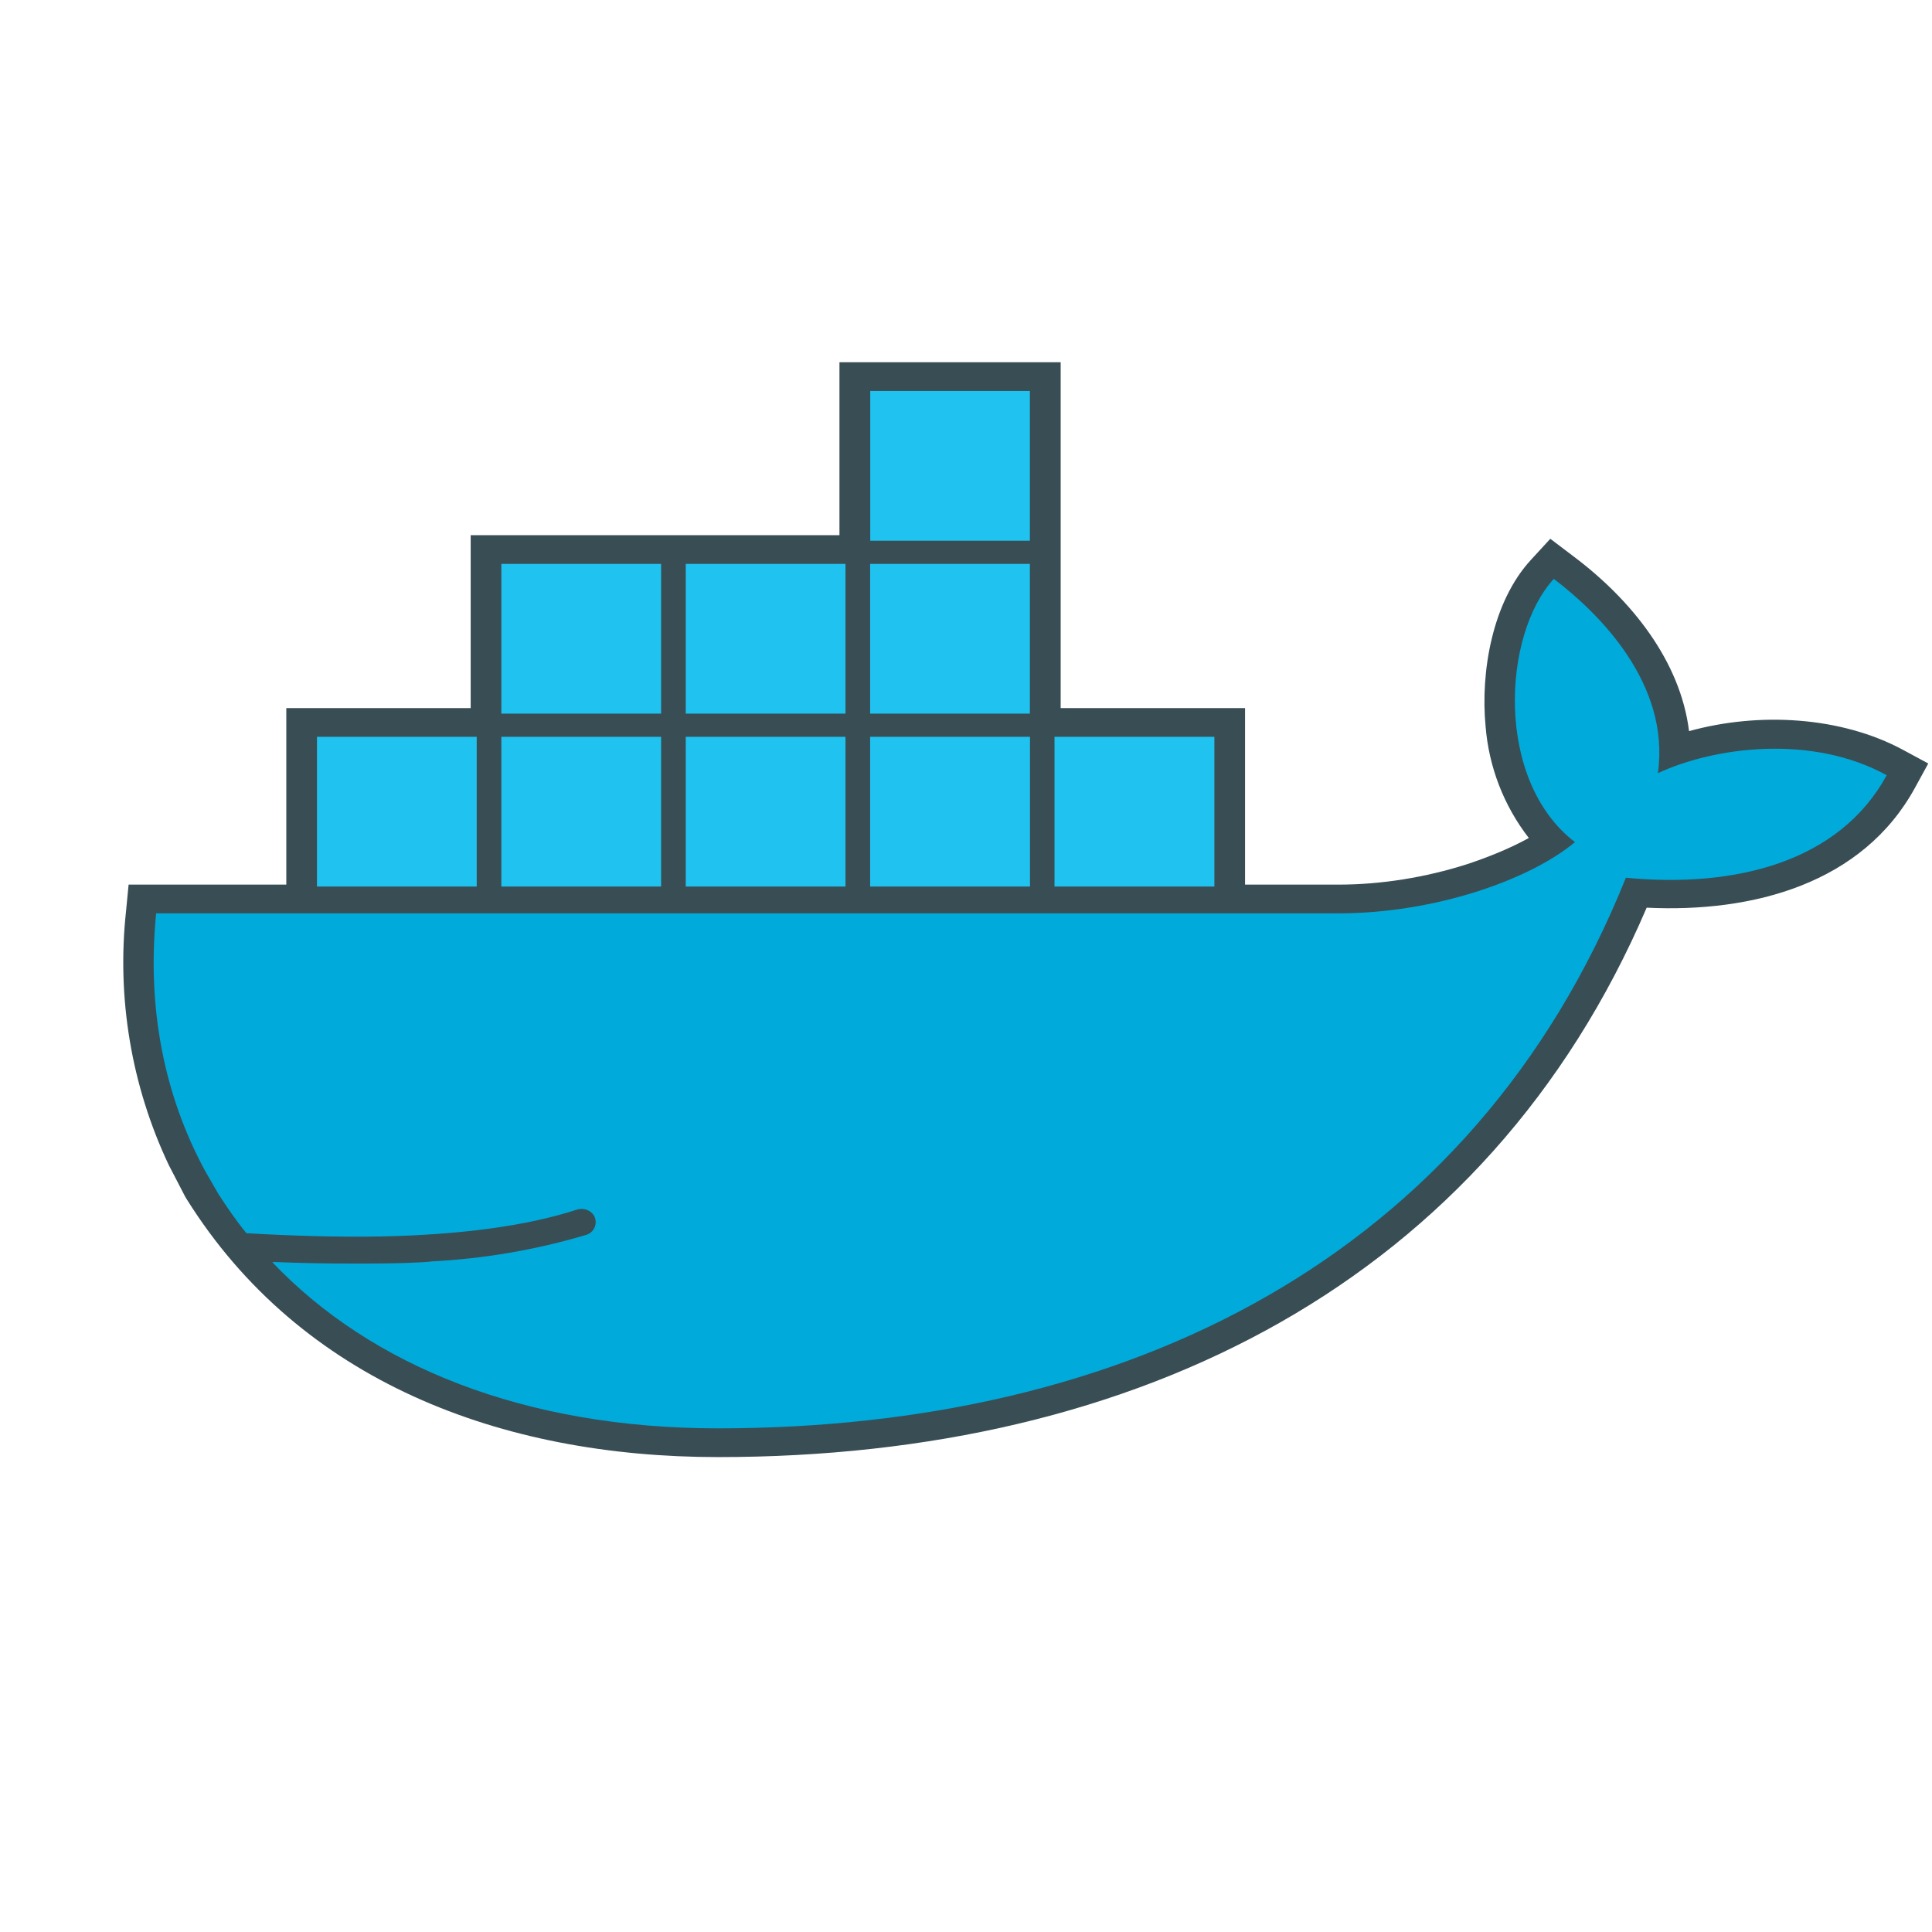
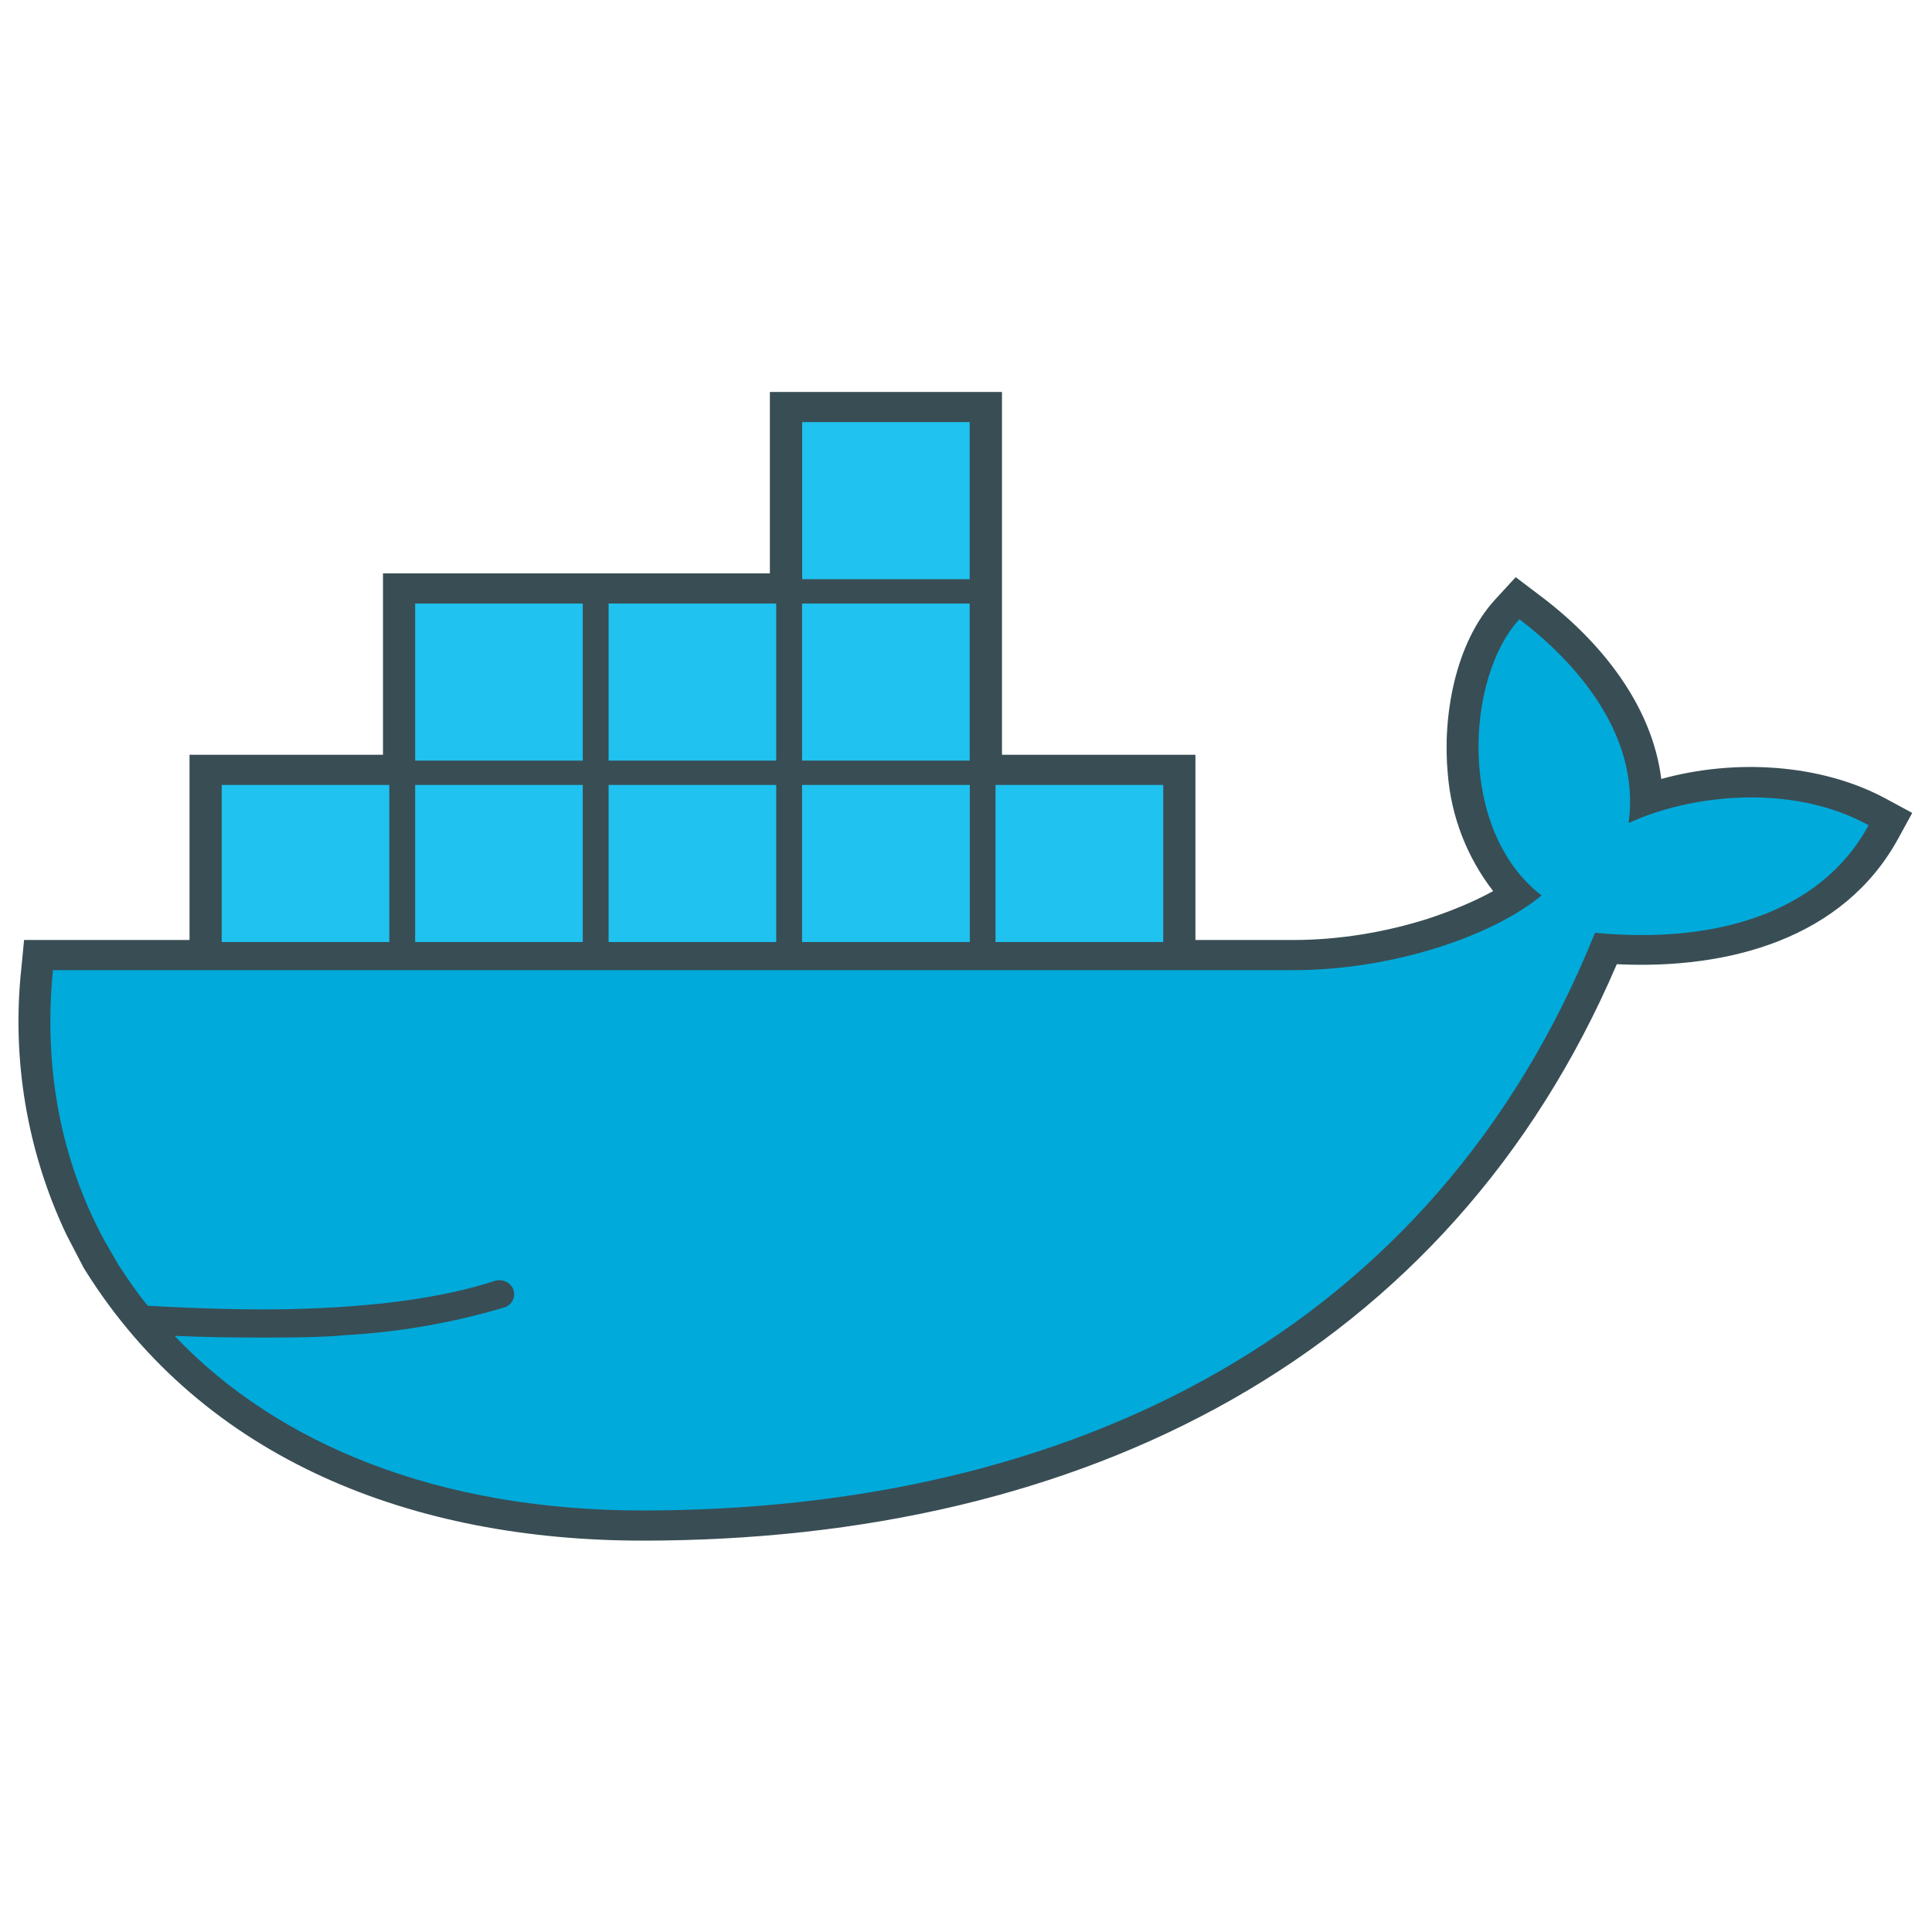
- <svg xmlns="http://www.w3.org/2000/svg" viewBox="0 0 1024 1024" aria-hidden="true">
+ <svg xmlns="http://www.w3.org/2000/svg" viewBox="56 -6 976 976" aria-hidden="true">
  <path d="M562.176 375.296h97.728v93.568h49.472c22.848 0 46.208-3.84 67.968-10.752 10.496-3.456 22.4-8.128 32.96-13.952a111.104 111.104 0 0 1-22.912-59.2c-2.752-28.544 3.456-65.92 24.064-88.256l10.24-11.136 12.16 9.216c30.912 23.168 56.768 55.616 61.376 92.736 37.12-10.304 80.576-7.744 113.28 9.856l13.504 7.296-7.04 12.864c-27.712 50.688-85.632 66.304-142.208 63.552-84.672 197.632-268.736 291.2-492.16 291.2-115.328 0-221.312-40.32-281.536-136.512l-.896-1.472-8.704-16.768a251.328 251.328 0 0 1-22.656-134.72l1.344-13.952h83.584V375.296h97.728V283.648h195.456V192h117.248v183.296z" fill="#394D54" />
  <path d="M878.72 409.792c6.656-47.616-31.616-85.12-55.168-102.976-27.264 29.632-31.36 106.88 11.2 139.52-23.808 19.904-74.176 37.76-125.44 37.76h-626.56c-4.992 50.432 4.416 96.768 25.92 136.448l7.04 12.224c4.608 7.104 9.408 14.208 14.912 20.864 25.6 1.472 49.472 2.112 71.232 1.728 42.56-.896 77.568-5.632 103.872-14.208 3.904-1.28 8.32.64 9.6 4.288a7.04 7.04 0 0 1-4.48 9.024 349.44 349.44 0 0 1-82.88 14.144c1.536 0-1.92.256-1.92.256l-3.2.192c-11.2.64-23.552.64-35.84.64-13.76 0-27.072-.192-42.176-.832l-.448.192c52.16 54.912 133.696 88 236.032 88 216.512 0 400.128-89.92 481.344-291.84 57.728 5.568 113.088-8.192 138.24-54.336-39.808-21.888-91.52-14.976-121.28-1.088z" fill="#00AADA" />
  <g fill="#20C2EF">
    <path d="M168 390.528h84.672v79.36H168zM265.728 390.528H350.4v79.36h-84.672zM363.456 390.528h84.672v79.36h-84.672zM461.184 390.528h84.736v79.36h-84.736zM558.912 390.528h84.736v79.36h-84.736z" />
    <path d="M265.728 298.88H350.4v79.36h-84.672zM363.456 298.88h84.672v79.36h-84.672zM461.184 298.88h84.672v79.36h-84.672zM461.248 207.232h84.608V286.6h-84.608z" />
  </g>
</svg>
